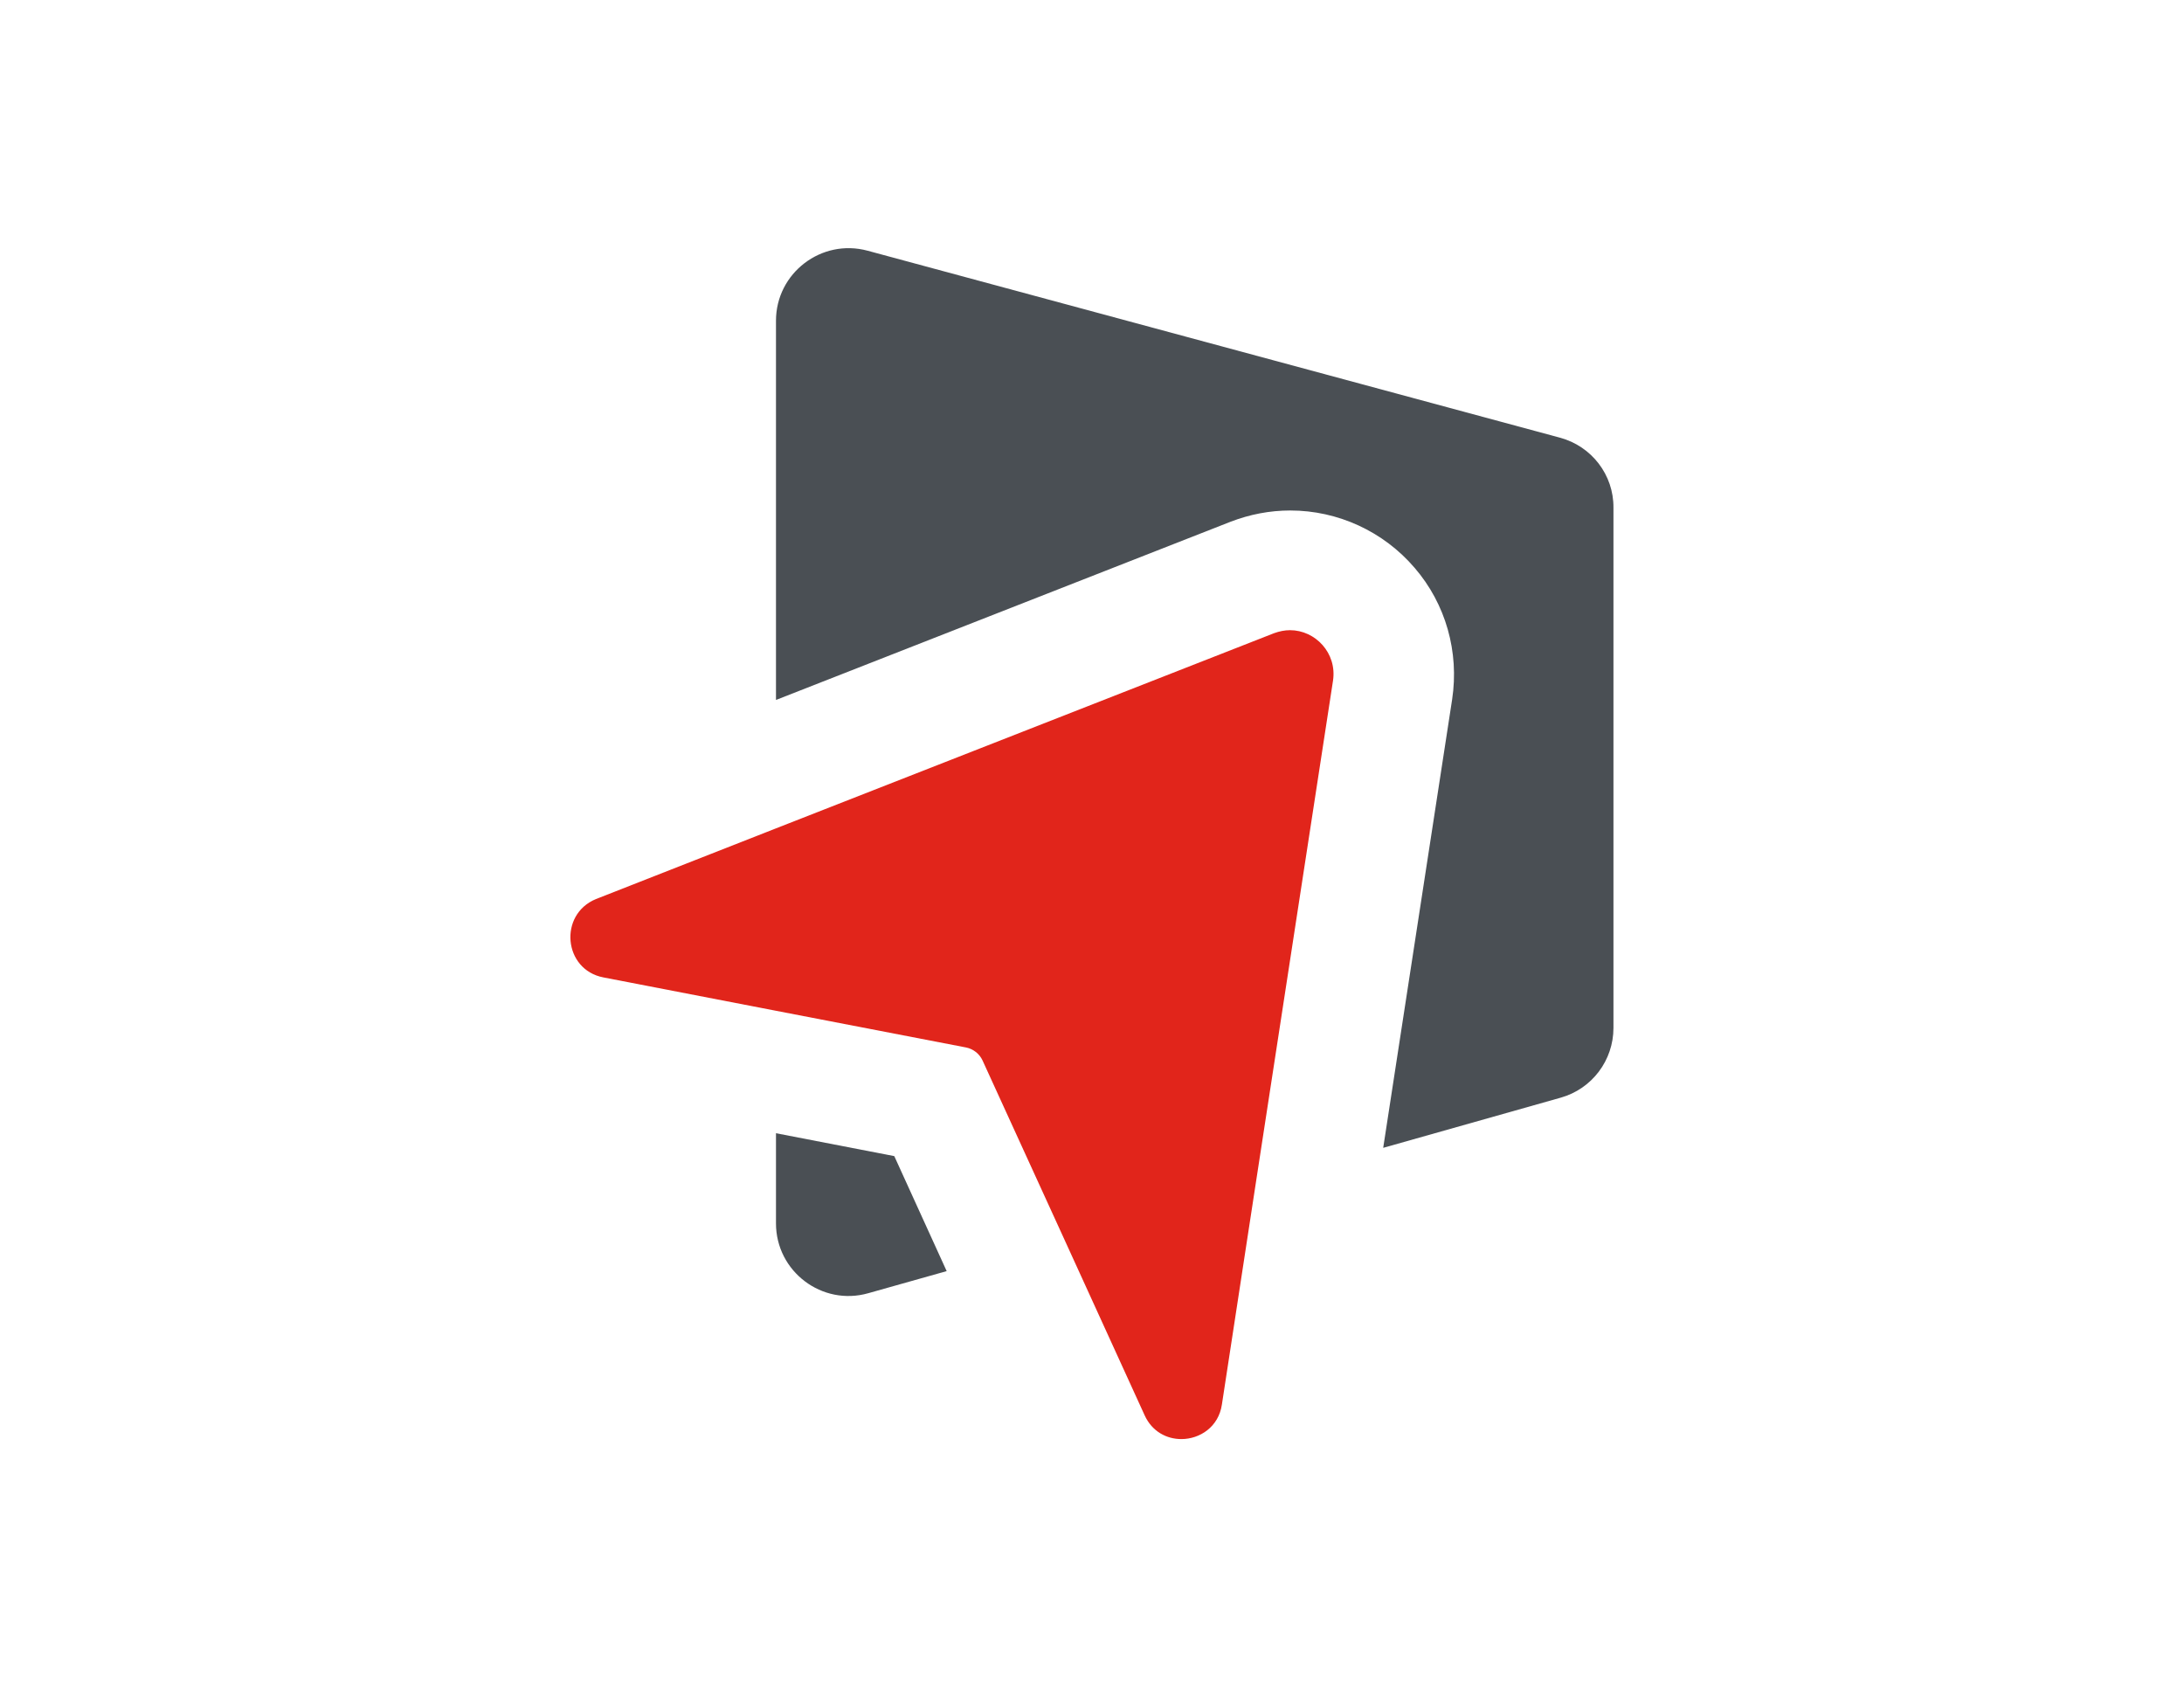
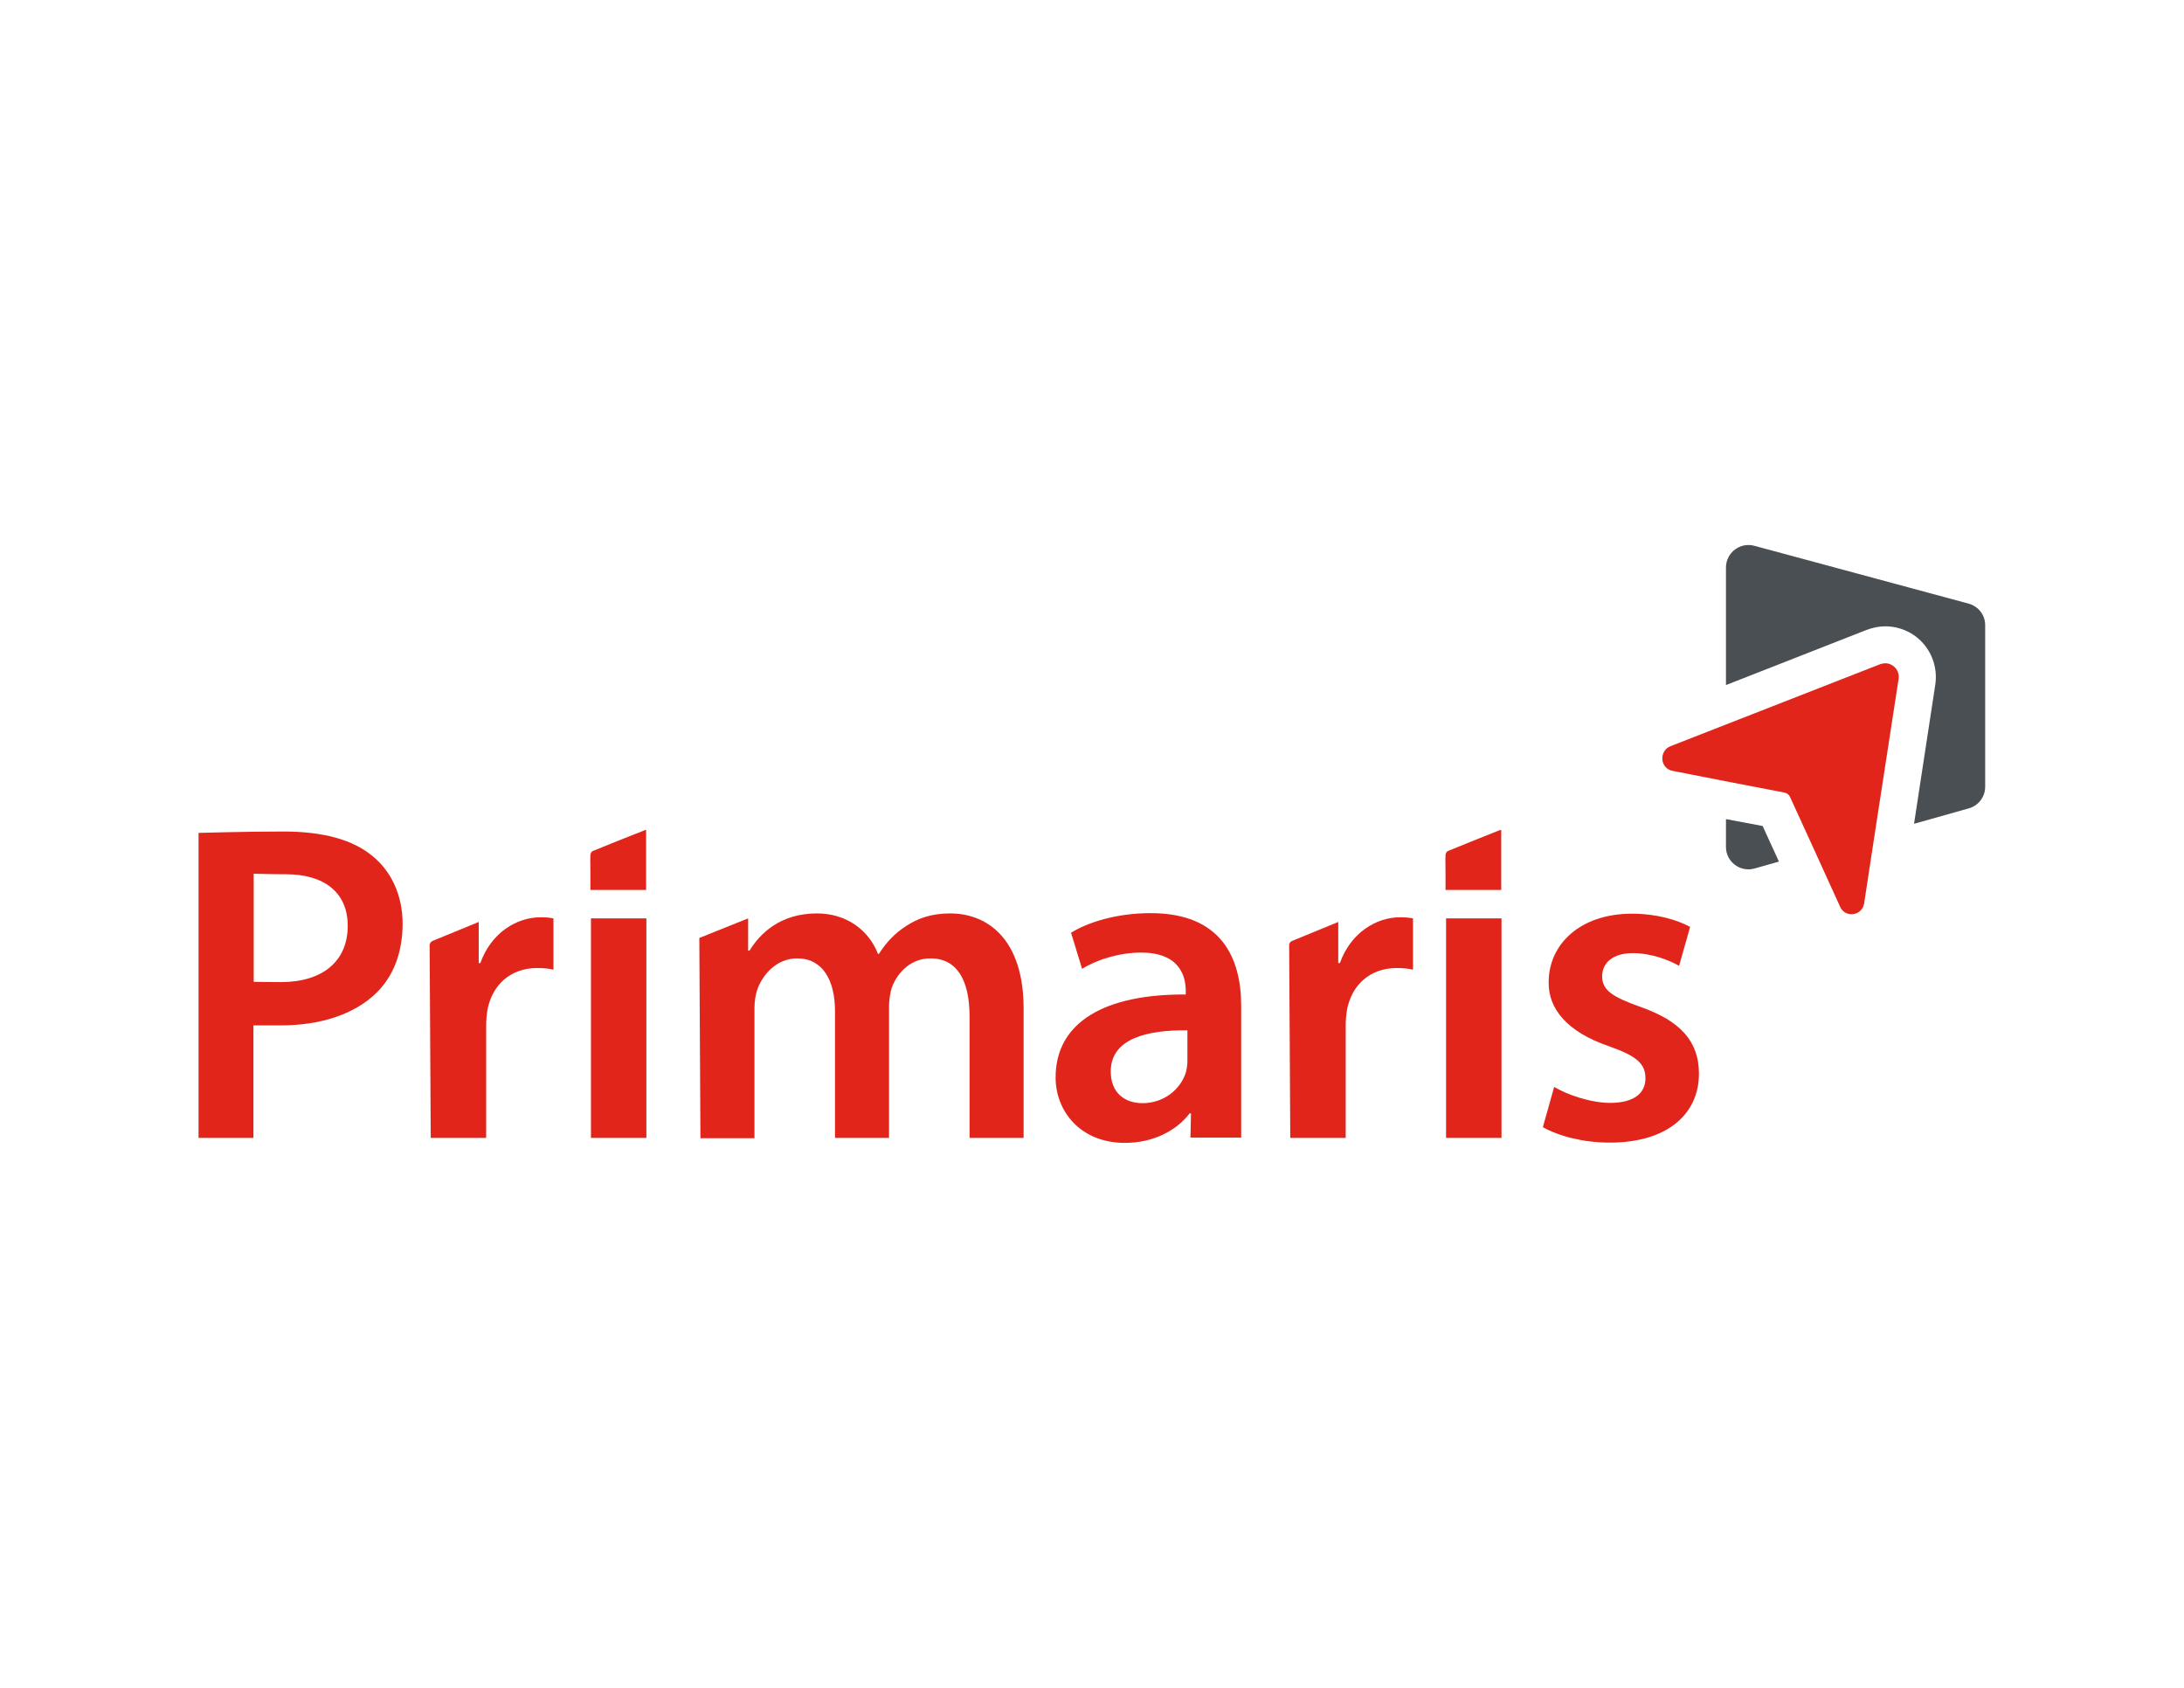
<svg xmlns="http://www.w3.org/2000/svg" version="1.1" id="Artwork" x="0px" y="0px" viewBox="0 0 792 612" style="enable-background:new 0 0 792 612;" xml:space="preserve">
  <style type="text/css">
- 	.st0{fill:#4A4F54;}
- 	.st1{fill:#E1251B;}
+ 	.st0{fill:#E1251B;}
+ 	.st1{fill:#4A4F54;}
</style>
  <g>
-     <path class="st0" d="M281.4,410.9v32.7c0,17.4,16.7,30.1,33.5,25.3l28.4-8l-19-41.7L281.4,410.9z" />
-     <path class="st0" d="M565.7,158.7L314.6,90.9c-16.7-4.5-33.2,8.1-33.2,25.4v137.5l164.8-64.6c7-2.7,14.3-4.1,21.7-4.1   c17.3,0,33.8,7.6,45.1,20.8c11.3,13.1,16.2,30.5,13.6,47.7l-25,162.6l64.4-18.2c11.3-3.2,19.1-13.5,19.1-25.3V184.1   C585.2,172.2,577.2,161.8,565.7,158.7z" />
-     <path class="st1" d="M218.8,354.4l62.6,12.1l68.9,13.3c2.6,0.5,4.9,2.3,6,4.7l29.4,64.3l29.4,64.4c2.7,5.9,8,8.6,13.3,8.6   c6.7,0,13.5-4.4,14.7-12.5l12.3-80.3l28-182.2c1.5-10-6.4-18.3-15.6-18.3c0,0,0,0,0,0c-1.9,0-3.9,0.4-5.8,1.1l-180.7,70.8   l-65.2,25.6C202.5,331.6,204.3,351.6,218.8,354.4z" />
+     <g>
+       <path class="st0" d="M544.4,301c0,7.2,0,14.4,0,21.7c-6.7,0-13.3,0-20.2,0c0-2.3,0-4.6,0-6.8c0-2-0.1-3.9,0-5.9    c0-0.5,0.4-1.2,0.8-1.4c6.3-2.6,12.6-5.1,18.9-7.6C544.1,300.9,544.2,300.9,544.4,301z" />
+       <path class="st0" d="M234.3,301c0,7.2,0,14.4,0,21.7c-6.7,0-13.3,0-20.2,0c0-2.3,0-4.6,0-6.8c0-2-0.1-3.9,0-5.9    c0-0.5,0.4-1.2,0.8-1.4c6.3-2.6,12.6-5.1,19-7.6C234,300.9,234.2,300.9,234.3,301z" />
+       <path class="st0" d="M72,302c0,0,17.3-0.5,30.8-0.5c14.7,0,25.4,3.1,32.4,9c6.6,5.4,10.8,14,10.8,24.4c0,10.4-3.3,19-9.4,25    c-8.1,8-20.6,11.9-34.8,11.9c-3.8,0-9.9,0-9.9,0v40.8H72V302z M92,356c0,0,5.8,0.1,9.9,0.1c15,0,24.2-7.5,24.2-20.4    c0-12.1-8.5-18.7-22.4-18.7c-5.5,0-11.7-0.2-11.7-0.2V356z" />
+       <path class="st0" d="M468.5,341.2l16.8-6.9l0,14.9h0.6c3.9-11,13.2-16.6,21.8-16.6c2,0,3.1,0.1,4.7,0.4v18.6    c-1.7-0.4-3.5-0.6-5.9-0.6c-9.6,0-16.2,6-18,15c-0.3,1.7-0.5,3.8-0.5,6v40.6h-20.1l-0.4-69.7C467.4,342.2,467.8,341.5,468.5,341.2    z" />
+       <path class="st0" d="M156.8,341.2l16.8-6.9l0,14.9h0.6c3.9-11,13.2-16.6,21.8-16.6c2,0,3.1,0.1,4.7,0.4v18.6    c-1.7-0.4-3.5-0.6-5.9-0.6c-9.6,0-16.2,6-18,15c-0.3,1.7-0.5,3.8-0.5,6v40.6h-20.1l-0.4-69.7C155.7,342.2,156.2,341.5,156.8,341.2    z" />
+       <path class="st0" d="M214.3,412.6V333h20.1v79.6H214.3z" />
+       <path class="st0" d="M253.6,340.1l17.7-7.1l0,11.7h0.5c3.8-6.2,11.1-13.5,24.5-13.5c10.5,0,18.7,5.9,22.1,14.7h0.3    c2.8-4.4,6.1-7.7,9.7-10c4.5-3,9.5-4.7,16.2-4.7c13.2,0,26.6,9,26.6,34.5v46.9h-19.6v-44c0-13.3-4.6-21.1-14.2-21.1    c-6.9,0-11.9,4.9-14,10.6c-0.6,1.9-1,4.5-1,6.7v47.8h-19.6v-46c0-11.2-4.5-19.1-13.7-19.1c-7.5,0-12.6,5.9-14.5,11.4    c-0.7,2-1,4.4-1,6.7v47.1h-19.6L253.6,340.1z" />
+       <path class="st0" d="M431.7,412.6l0.2-8.9h-0.5c-4.8,6.3-13.2,10.7-23.5,10.7c-16.1,0-25.1-11.5-25.1-23.7    c0-20.1,17.9-30.3,47.2-30.1v-1.3c0-5.2-2.1-13.9-16.2-13.9c-7.8,0-16,2.5-21.4,5.9l-4-13.1c6-3.7,16.3-7.1,28.9-7.1    c25.5,0,32.8,16.1,32.8,33.6l0,47.8H431.7z M430.6,373.6c-14.2-0.2-27.8,2.8-27.8,14.9c0,7.8,5.1,11.5,11.5,11.5    c8,0,13.8-5.2,15.7-11c0.4-1.4,0.6-3,0.6-4.4V373.6z" />
+       <path class="st0" d="M524.4,412.6V333h20.1v79.6H524.4z" />
+       <path class="st0" d="M563.6,394.1c4.4,2.7,13.1,5.8,20.3,5.8c8.9,0,12.8-3.7,12.8-8.9c0-5.4-3.3-8.1-13.1-11.6    c-15.6-5.3-22.1-13.8-22-23.2c0-14,11.6-24.9,30.2-24.9c8.8,0,16.4,2.2,21.1,4.8l-4,14.1c-3.3-1.9-9.8-4.6-16.8-4.6    c-7.2,0-11.1,3.5-11.1,8.4c0,5.1,3.8,7.5,13.9,11.1c14.5,5.1,21.2,12.5,21.2,24.2c0,14.5-11.3,25-32.3,25    c-9.6,0-18.4-2.3-24.3-5.6L563.6,394.1z" />
+     </g>
+     <path class="st1" d="M625.9,297v10.1c0,5.4,5.2,9.3,10.4,7.8l8.8-2.5l-5.9-12.9L625.9,297z" />
+     <path class="st1" d="M714,218.9l-77.8-21c-5.2-1.4-10.3,2.5-10.3,7.9v42.6l51-20c2.2-0.8,4.4-1.3,6.7-1.3c5.4,0,10.5,2.3,14,6.4   c3.5,4.1,5,9.5,4.2,14.8l-7.7,50.4l19.9-5.6c3.5-1,5.9-4.2,5.9-7.8v-58.4C720,223.1,717.5,219.9,714,218.9z" />
+     <path class="st0" d="M606.5,279.5l19.4,3.8l21.3,4.1c0.8,0.2,1.5,0.7,1.9,1.5l9.1,19.9l9.1,20c0.8,1.8,2.5,2.7,4.1,2.7   c2.1,0,4.2-1.4,4.6-3.9l3.8-24.9l8.7-56.5c0.5-3.1-2-5.7-4.8-5.7c0,0,0,0,0,0c-0.6,0-1.2,0.1-1.8,0.3l-56,21.9l-20.2,7.9   C601.5,272.4,602,278.6,606.5,279.5z" />
  </g>
</svg>
